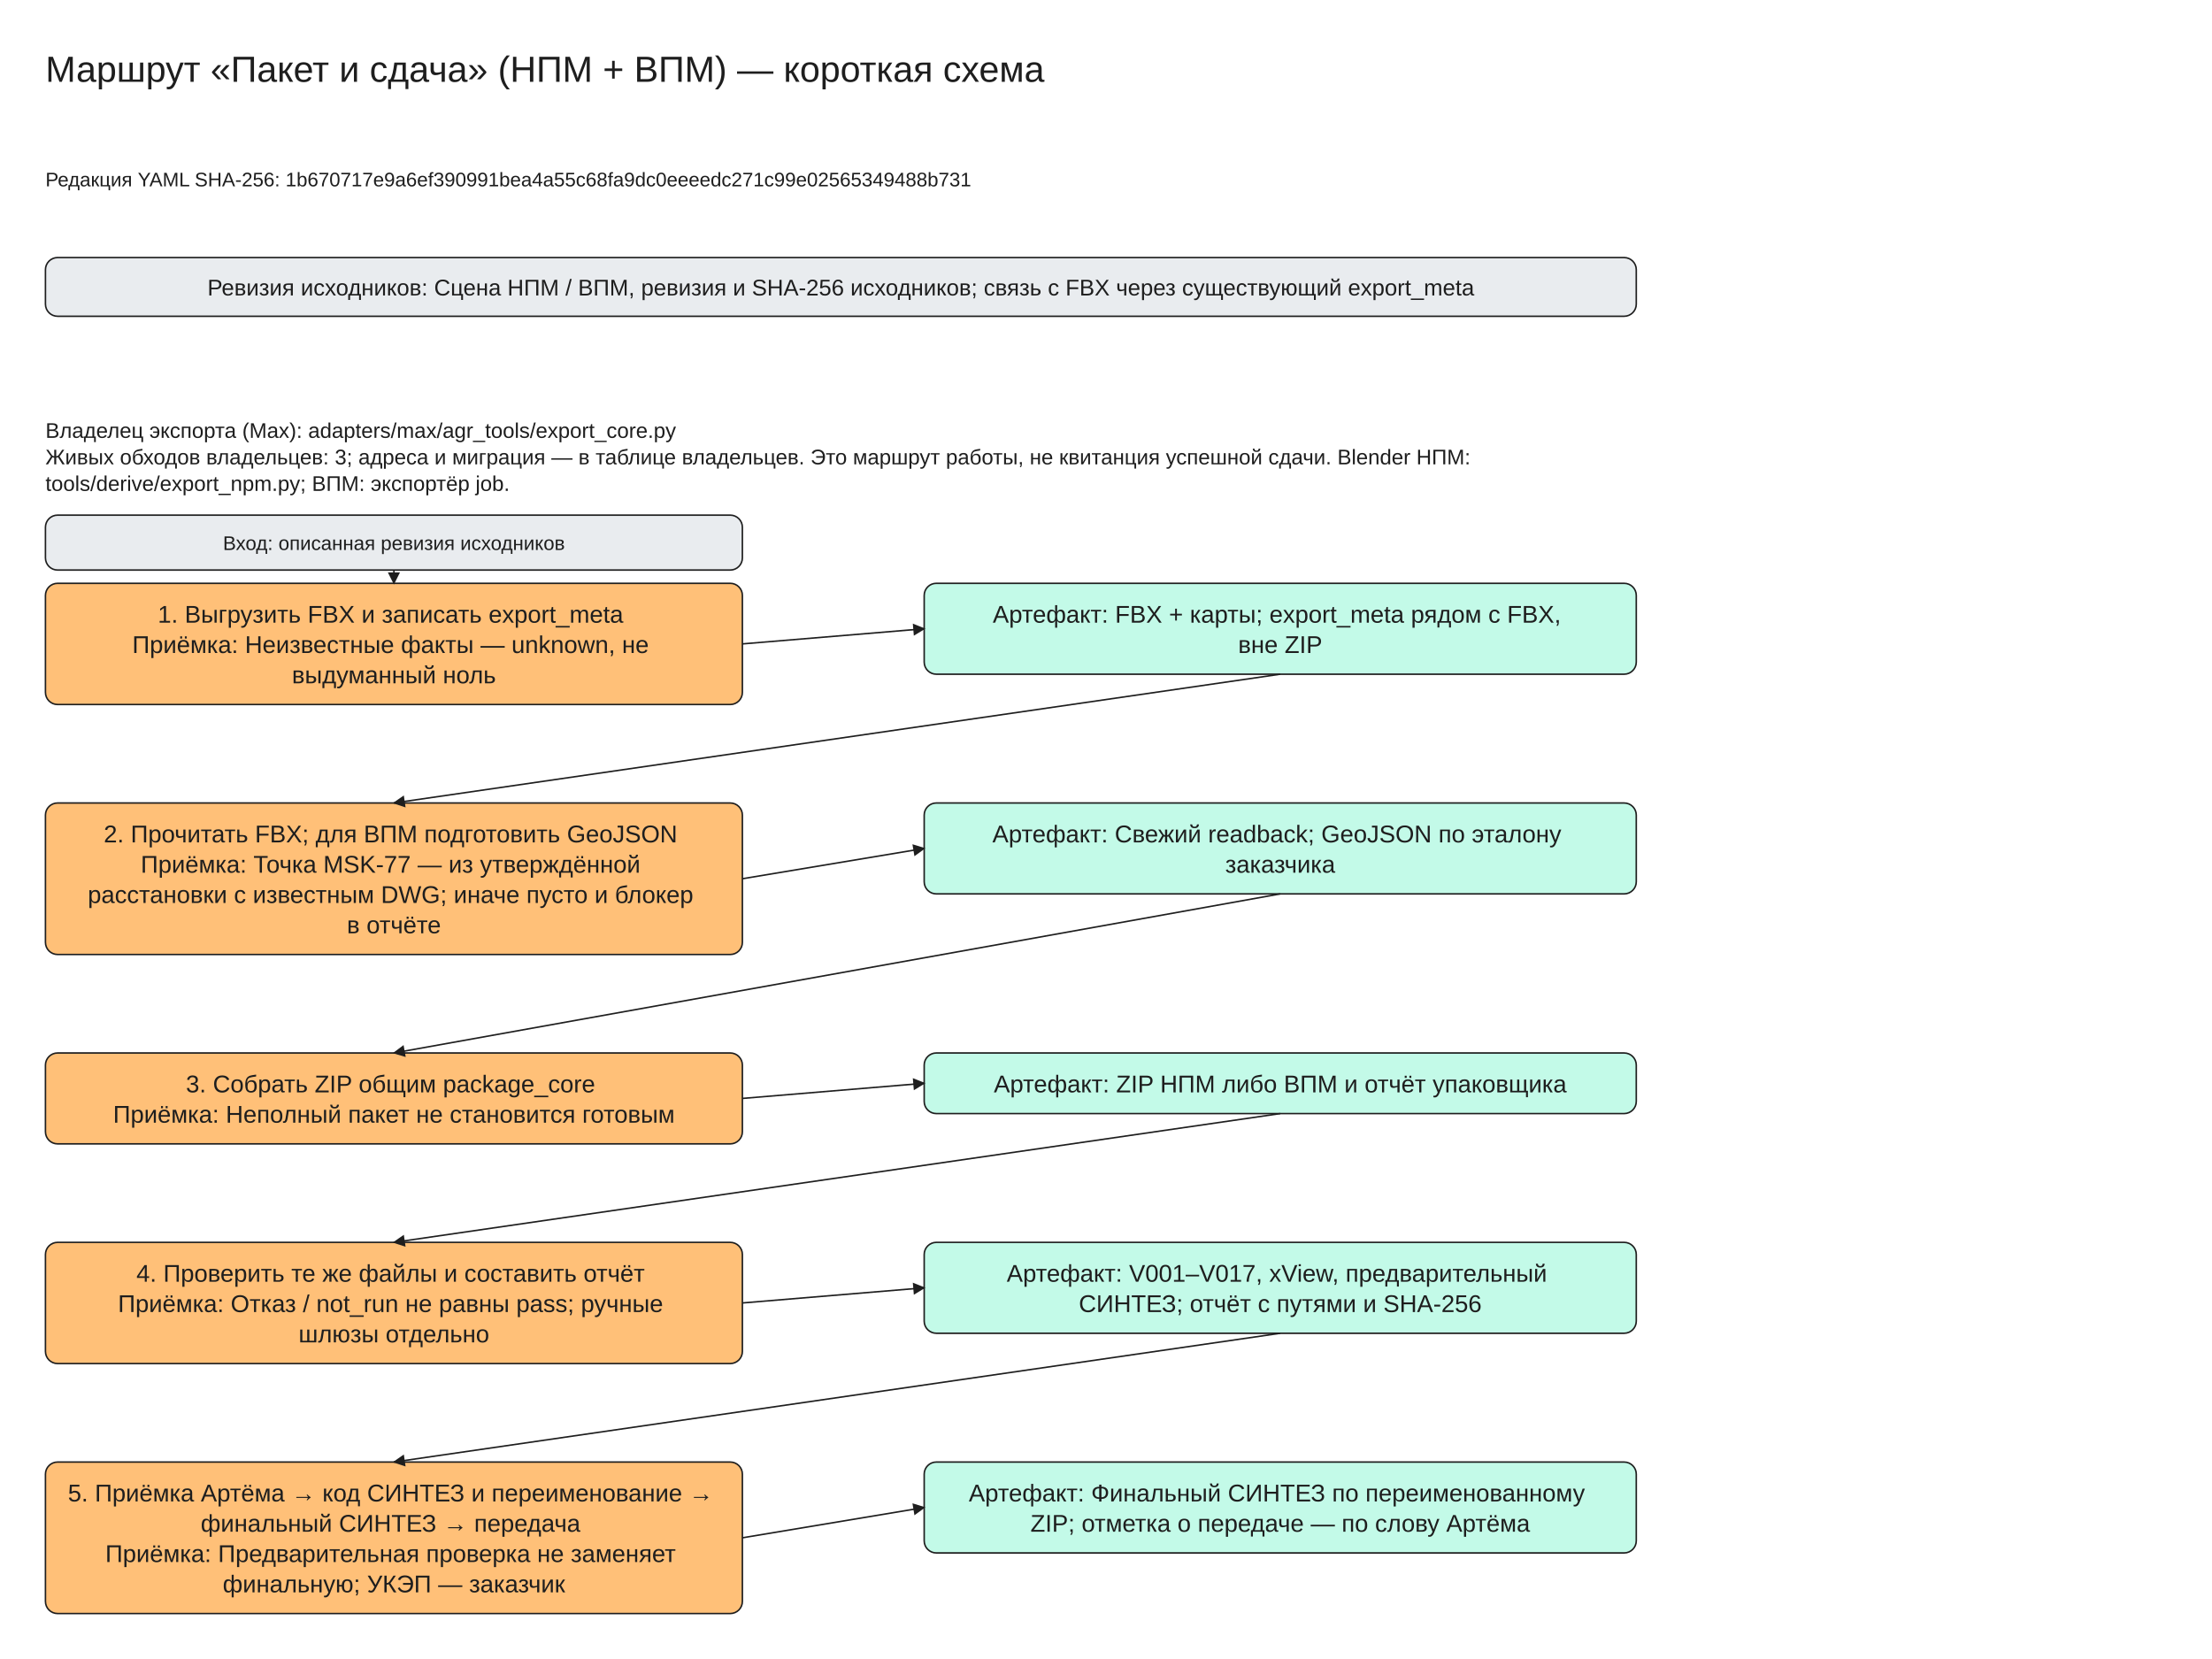
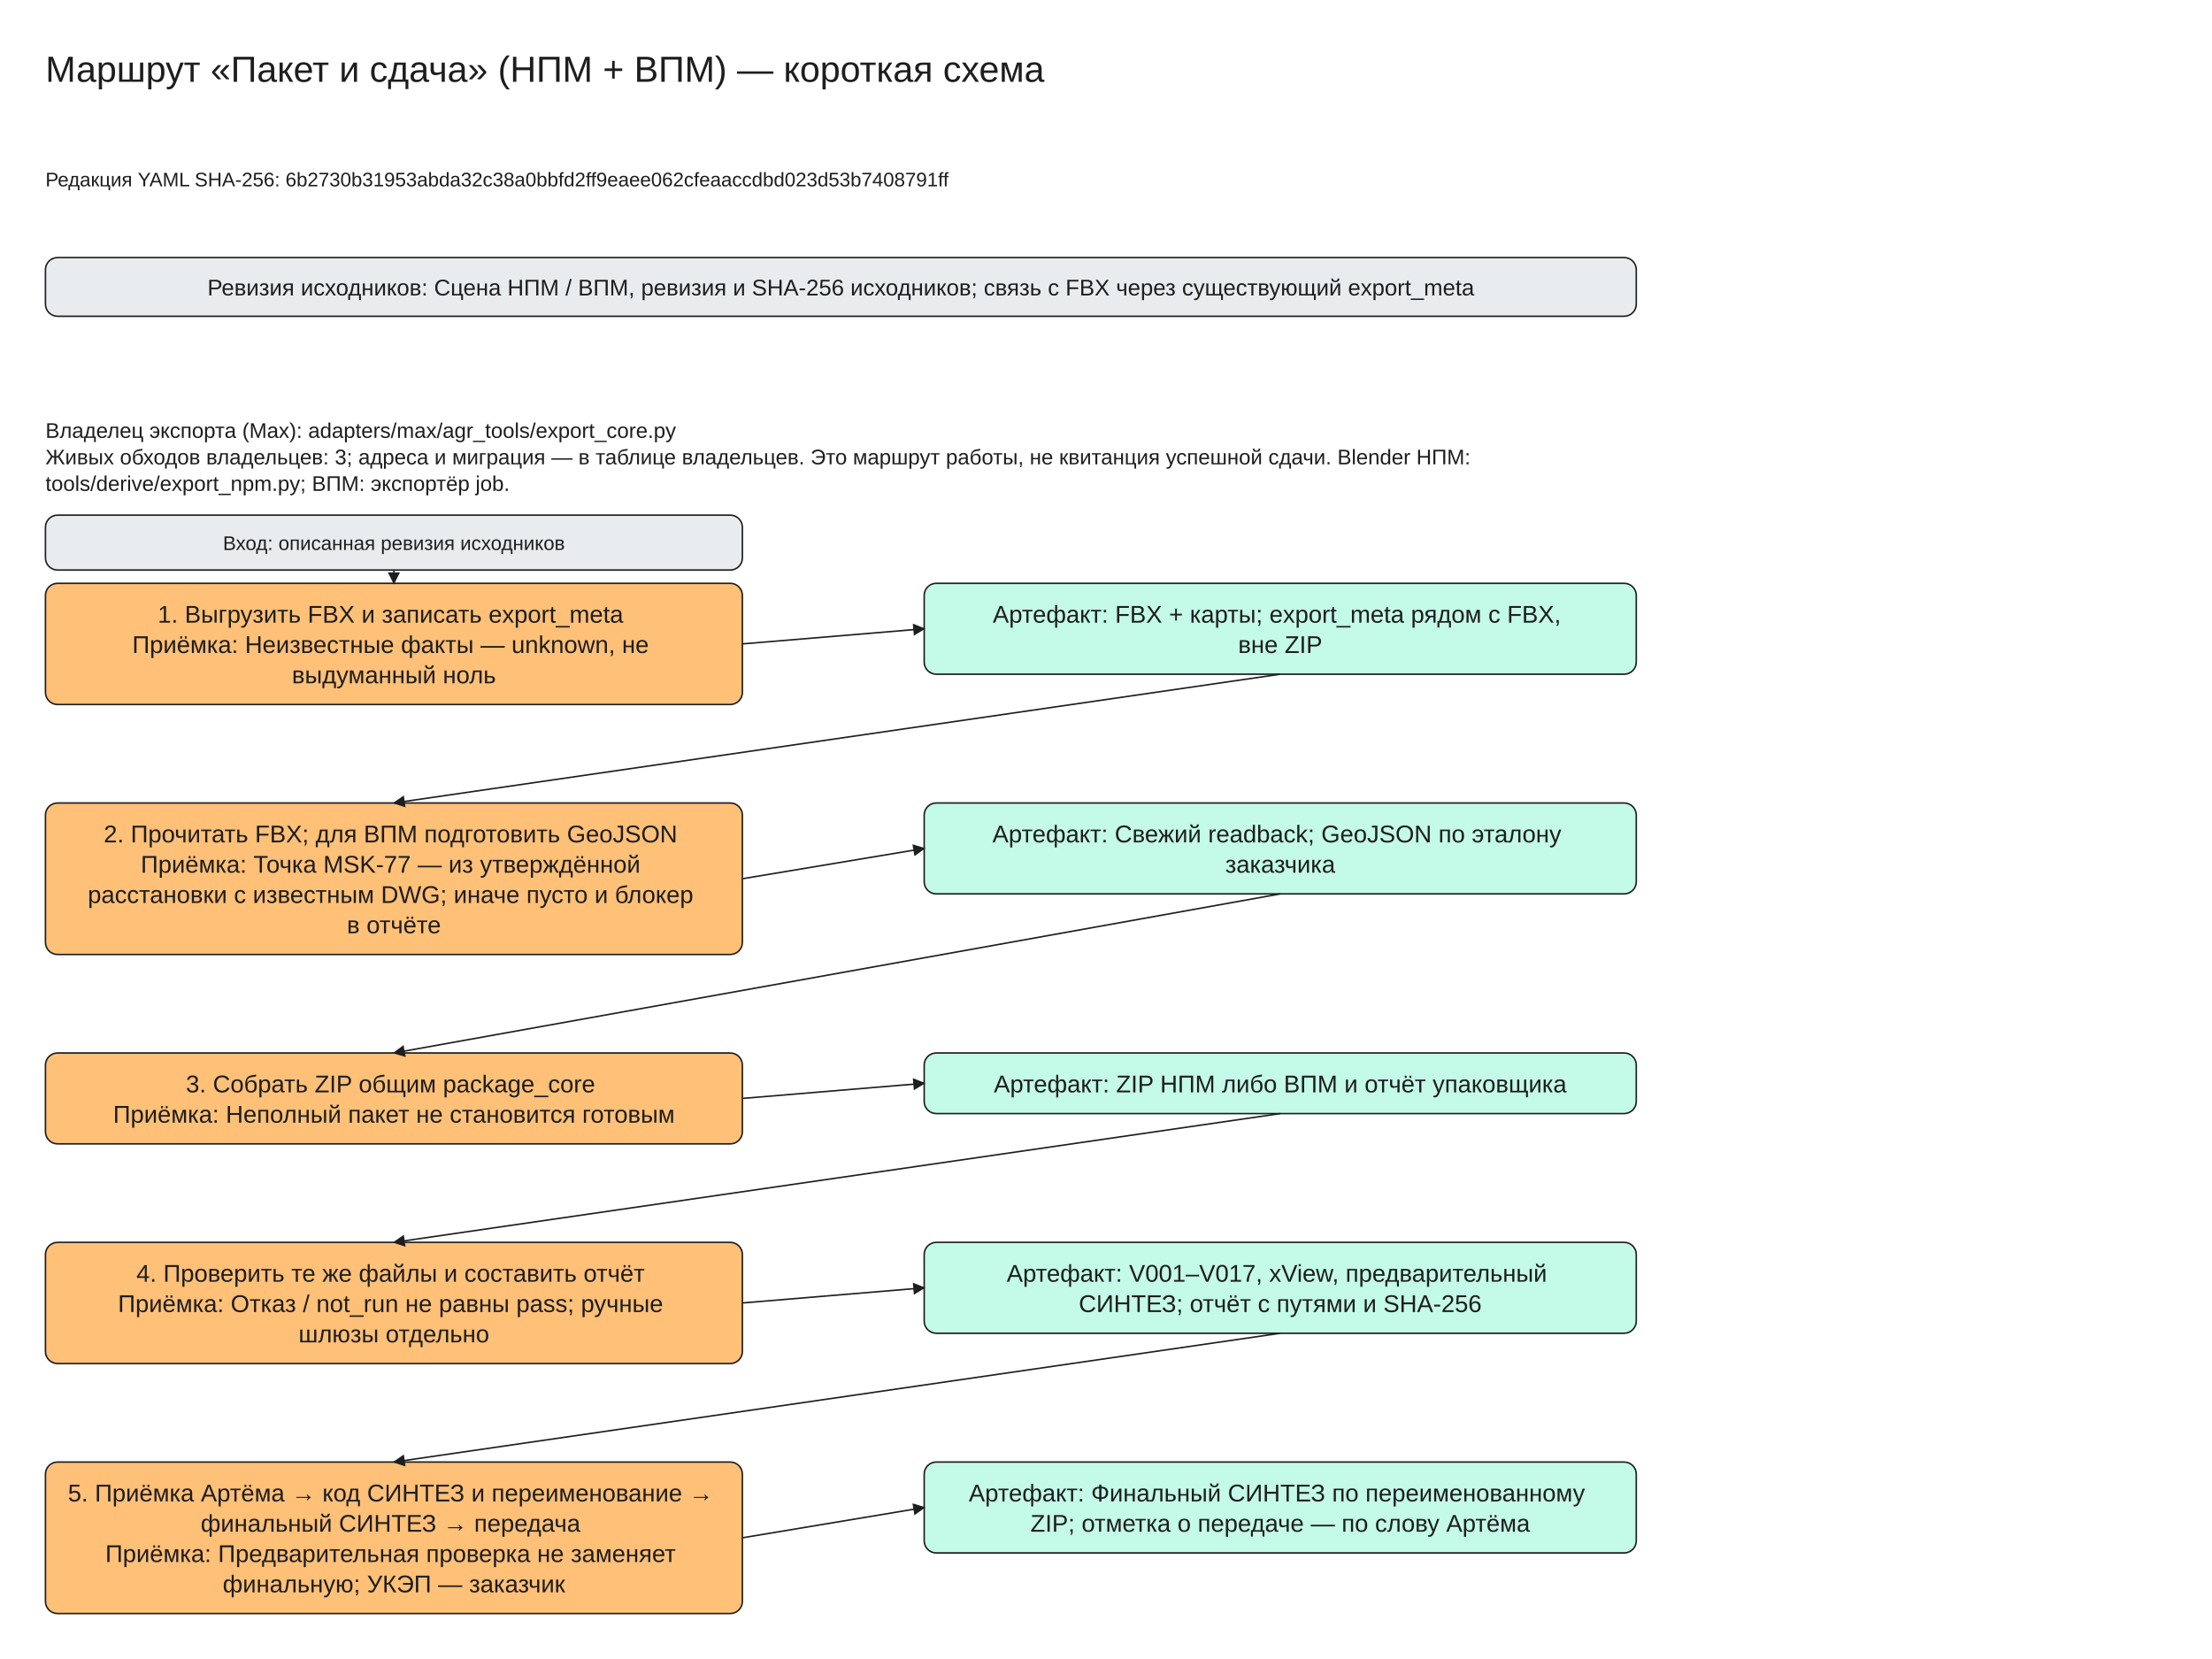
<svg xmlns="http://www.w3.org/2000/svg" viewBox="0 -30 1460 1095" width="1460" height="1095" font-family="Segoe UI, Arial, sans-serif">
  <defs>
    <marker id="arrow" viewBox="0 0 10 10" refX="9" refY="5" markerWidth="8" markerHeight="8" orient="auto-start-reverse">
      <path d="M0,0 L10,5 L0,10 z" fill="#1e1e1e" />
    </marker>
  </defs>
  <rect x="0" y="-30" width="1460" height="1095" fill="#ffffff" />
  <rect x="30" y="140" width="1050" height="38.75" rx="8" fill="#e9ecef" stroke="#1e1e1e" />
  <rect x="30" y="355" width="460" height="80.0" rx="8" fill="#ffc078" stroke="#1e1e1e" />
  <rect x="610" y="355" width="470" height="60.0" rx="8" fill="#c3fae8" stroke="#1e1e1e" />
  <rect x="30" y="310" width="460" height="36.25" rx="8" fill="#e9ecef" stroke="#1e1e1e" />
  <line x1="260.0" y1="346.25" x2="260.0" y2="355.0" stroke="#1e1e1e" marker-end="url(#arrow)" />
  <line x1="490" y1="395.0" x2="610" y2="385.0" stroke="#1e1e1e" marker-end="url(#arrow)" />
  <rect x="30" y="500.0" width="460" height="100.0" rx="8" fill="#ffc078" stroke="#1e1e1e" />
  <rect x="610" y="500.0" width="470" height="60.0" rx="8" fill="#c3fae8" stroke="#1e1e1e" />
  <line x1="845.0" y1="415.0" x2="260.0" y2="500.0" stroke="#1e1e1e" marker-end="url(#arrow)" />
  <line x1="490" y1="550.0" x2="610" y2="530.0" stroke="#1e1e1e" marker-end="url(#arrow)" />
  <rect x="30" y="665.0" width="460" height="60.0" rx="8" fill="#ffc078" stroke="#1e1e1e" />
  <rect x="610" y="665.0" width="470" height="40.0" rx="8" fill="#c3fae8" stroke="#1e1e1e" />
  <line x1="845.0" y1="560.0" x2="260.0" y2="665.0" stroke="#1e1e1e" marker-end="url(#arrow)" />
  <line x1="490" y1="695.0" x2="610" y2="685.0" stroke="#1e1e1e" marker-end="url(#arrow)" />
  <rect x="30" y="790.0" width="460" height="80.0" rx="8" fill="#ffc078" stroke="#1e1e1e" />
  <rect x="610" y="790.0" width="470" height="60.0" rx="8" fill="#c3fae8" stroke="#1e1e1e" />
  <line x1="845.0" y1="705.0" x2="260.0" y2="790.0" stroke="#1e1e1e" marker-end="url(#arrow)" />
  <line x1="490" y1="830.0" x2="610" y2="820.0" stroke="#1e1e1e" marker-end="url(#arrow)" />
  <rect x="30" y="935.0" width="460" height="100.0" rx="8" fill="#ffc078" stroke="#1e1e1e" />
  <rect x="610" y="935.0" width="470" height="60.0" rx="8" fill="#c3fae8" stroke="#1e1e1e" />
  <line x1="845.0" y1="850.0" x2="260.0" y2="935.0" stroke="#1e1e1e" marker-end="url(#arrow)" />
  <line x1="490" y1="985.0" x2="610" y2="965.0" stroke="#1e1e1e" marker-end="url(#arrow)" />
  <text x="30" y="0" font-size="24" text-anchor="start" fill="#1e1e1e">
    <tspan x="30" dy="24">Маршрут «Пакет и сдача» (НПМ + ВПМ) — короткая схема</tspan>
  </text>
  <text x="30" y="80" font-size="13" text-anchor="start" fill="#1e1e1e">
-     <tspan x="30" dy="13">Редакция YAML SHA-256: 1b670717e9a6ef390991bea4a55c68fa9dc0eeeedc271c99e02565349488b731</tspan>
+     <tspan x="30" dy="13">Редакция YAML SHA-256: 6b2730b31953abda32c38a0bbfd2ff9eaee062cfeaaccdbd023d53b7408791ff</tspan>
  </text>
  <text x="555.0" y="150.0" font-size="15" text-anchor="middle" fill="#1e1e1e">
    <tspan x="555.0" dy="15">Ревизия исходников: Сцена НПМ / ВПМ, ревизия и SHA-256 исходников; связь с FBX через существующий export_meta</tspan>
  </text>
  <text x="30" y="245" font-size="14" text-anchor="start" fill="#1e1e1e">
    <tspan x="30" dy="14">Владелец экспорта (Max): adapters/max/agr_tools/export_core.py</tspan>
    <tspan x="30" dy="17.5">Живых обходов владельцев: 3; адреса и миграция — в таблице владельцев. Это маршрут работы, не квитанция успешной сдачи. Blender НПМ:</tspan>
    <tspan x="30" dy="17.5">tools/derive/export_npm.py; ВПМ: экспортёр job.</tspan>
  </text>
  <text x="260.0" y="365.0" font-size="16" text-anchor="middle" fill="#1e1e1e">
    <tspan x="260.0" dy="16">1. Выгрузить FBX и записать export_meta</tspan>
    <tspan x="260.0" dy="20.0">Приёмка: Неизвестные факты — unknown, не</tspan>
    <tspan x="260.0" dy="20.0">выдуманный ноль</tspan>
  </text>
  <text x="845.0" y="365.0" font-size="16" text-anchor="middle" fill="#1e1e1e">
    <tspan x="845.0" dy="16">Артефакт: FBX + карты; export_meta рядом с FBX,</tspan>
    <tspan x="845.0" dy="20.0">вне ZIP</tspan>
  </text>
  <text x="260.0" y="320.0" font-size="13" text-anchor="middle" fill="#1e1e1e">
    <tspan x="260.0" dy="13">Вход: описанная ревизия исходников</tspan>
  </text>
  <text x="260.0" y="510.0" font-size="16" text-anchor="middle" fill="#1e1e1e">
    <tspan x="260.0" dy="16">2. Прочитать FBX; для ВПМ подготовить GeoJSON</tspan>
    <tspan x="260.0" dy="20.0">Приёмка: Точка MSK-77 — из утверждённой</tspan>
    <tspan x="260.0" dy="20.0">расстановки с известным DWG; иначе пусто и блокер</tspan>
    <tspan x="260.0" dy="20.0">в отчёте</tspan>
  </text>
  <text x="845.0" y="510.0" font-size="16" text-anchor="middle" fill="#1e1e1e">
    <tspan x="845.0" dy="16">Артефакт: Свежий readback; GeoJSON по эталону</tspan>
    <tspan x="845.0" dy="20.0">заказчика</tspan>
  </text>
  <text x="260.0" y="675.0" font-size="16" text-anchor="middle" fill="#1e1e1e">
    <tspan x="260.0" dy="16">3. Собрать ZIP общим package_core</tspan>
    <tspan x="260.0" dy="20.0">Приёмка: Неполный пакет не становится готовым</tspan>
  </text>
  <text x="845.0" y="675.0" font-size="16" text-anchor="middle" fill="#1e1e1e">
    <tspan x="845.0" dy="16">Артефакт: ZIP НПМ либо ВПМ и отчёт упаковщика</tspan>
  </text>
  <text x="260.0" y="800.0" font-size="16" text-anchor="middle" fill="#1e1e1e">
    <tspan x="260.0" dy="16">4. Проверить те же файлы и составить отчёт</tspan>
    <tspan x="260.0" dy="20.0">Приёмка: Отказ / not_run не равны pass; ручные</tspan>
    <tspan x="260.0" dy="20.0">шлюзы отдельно</tspan>
  </text>
  <text x="845.0" y="800.0" font-size="16" text-anchor="middle" fill="#1e1e1e">
    <tspan x="845.0" dy="16">Артефакт: V001–V017, xView, предварительный</tspan>
    <tspan x="845.0" dy="20.0">СИНТЕЗ; отчёт с путями и SHA-256</tspan>
  </text>
  <text x="260.0" y="945.0" font-size="16" text-anchor="middle" fill="#1e1e1e">
    <tspan x="260.0" dy="16">5. Приёмка Артёма → код СИНТЕЗ и переименование →</tspan>
    <tspan x="260.0" dy="20.0">финальный СИНТЕЗ → передача</tspan>
    <tspan x="260.0" dy="20.0">Приёмка: Предварительная проверка не заменяет</tspan>
    <tspan x="260.0" dy="20.0">финальную; УКЭП — заказчик</tspan>
  </text>
  <text x="845.0" y="945.0" font-size="16" text-anchor="middle" fill="#1e1e1e">
    <tspan x="845.0" dy="16">Артефакт: Финальный СИНТЕЗ по переименованному</tspan>
    <tspan x="845.0" dy="20.0">ZIP; отметка о передаче — по слову Артёма</tspan>
  </text>
</svg>
